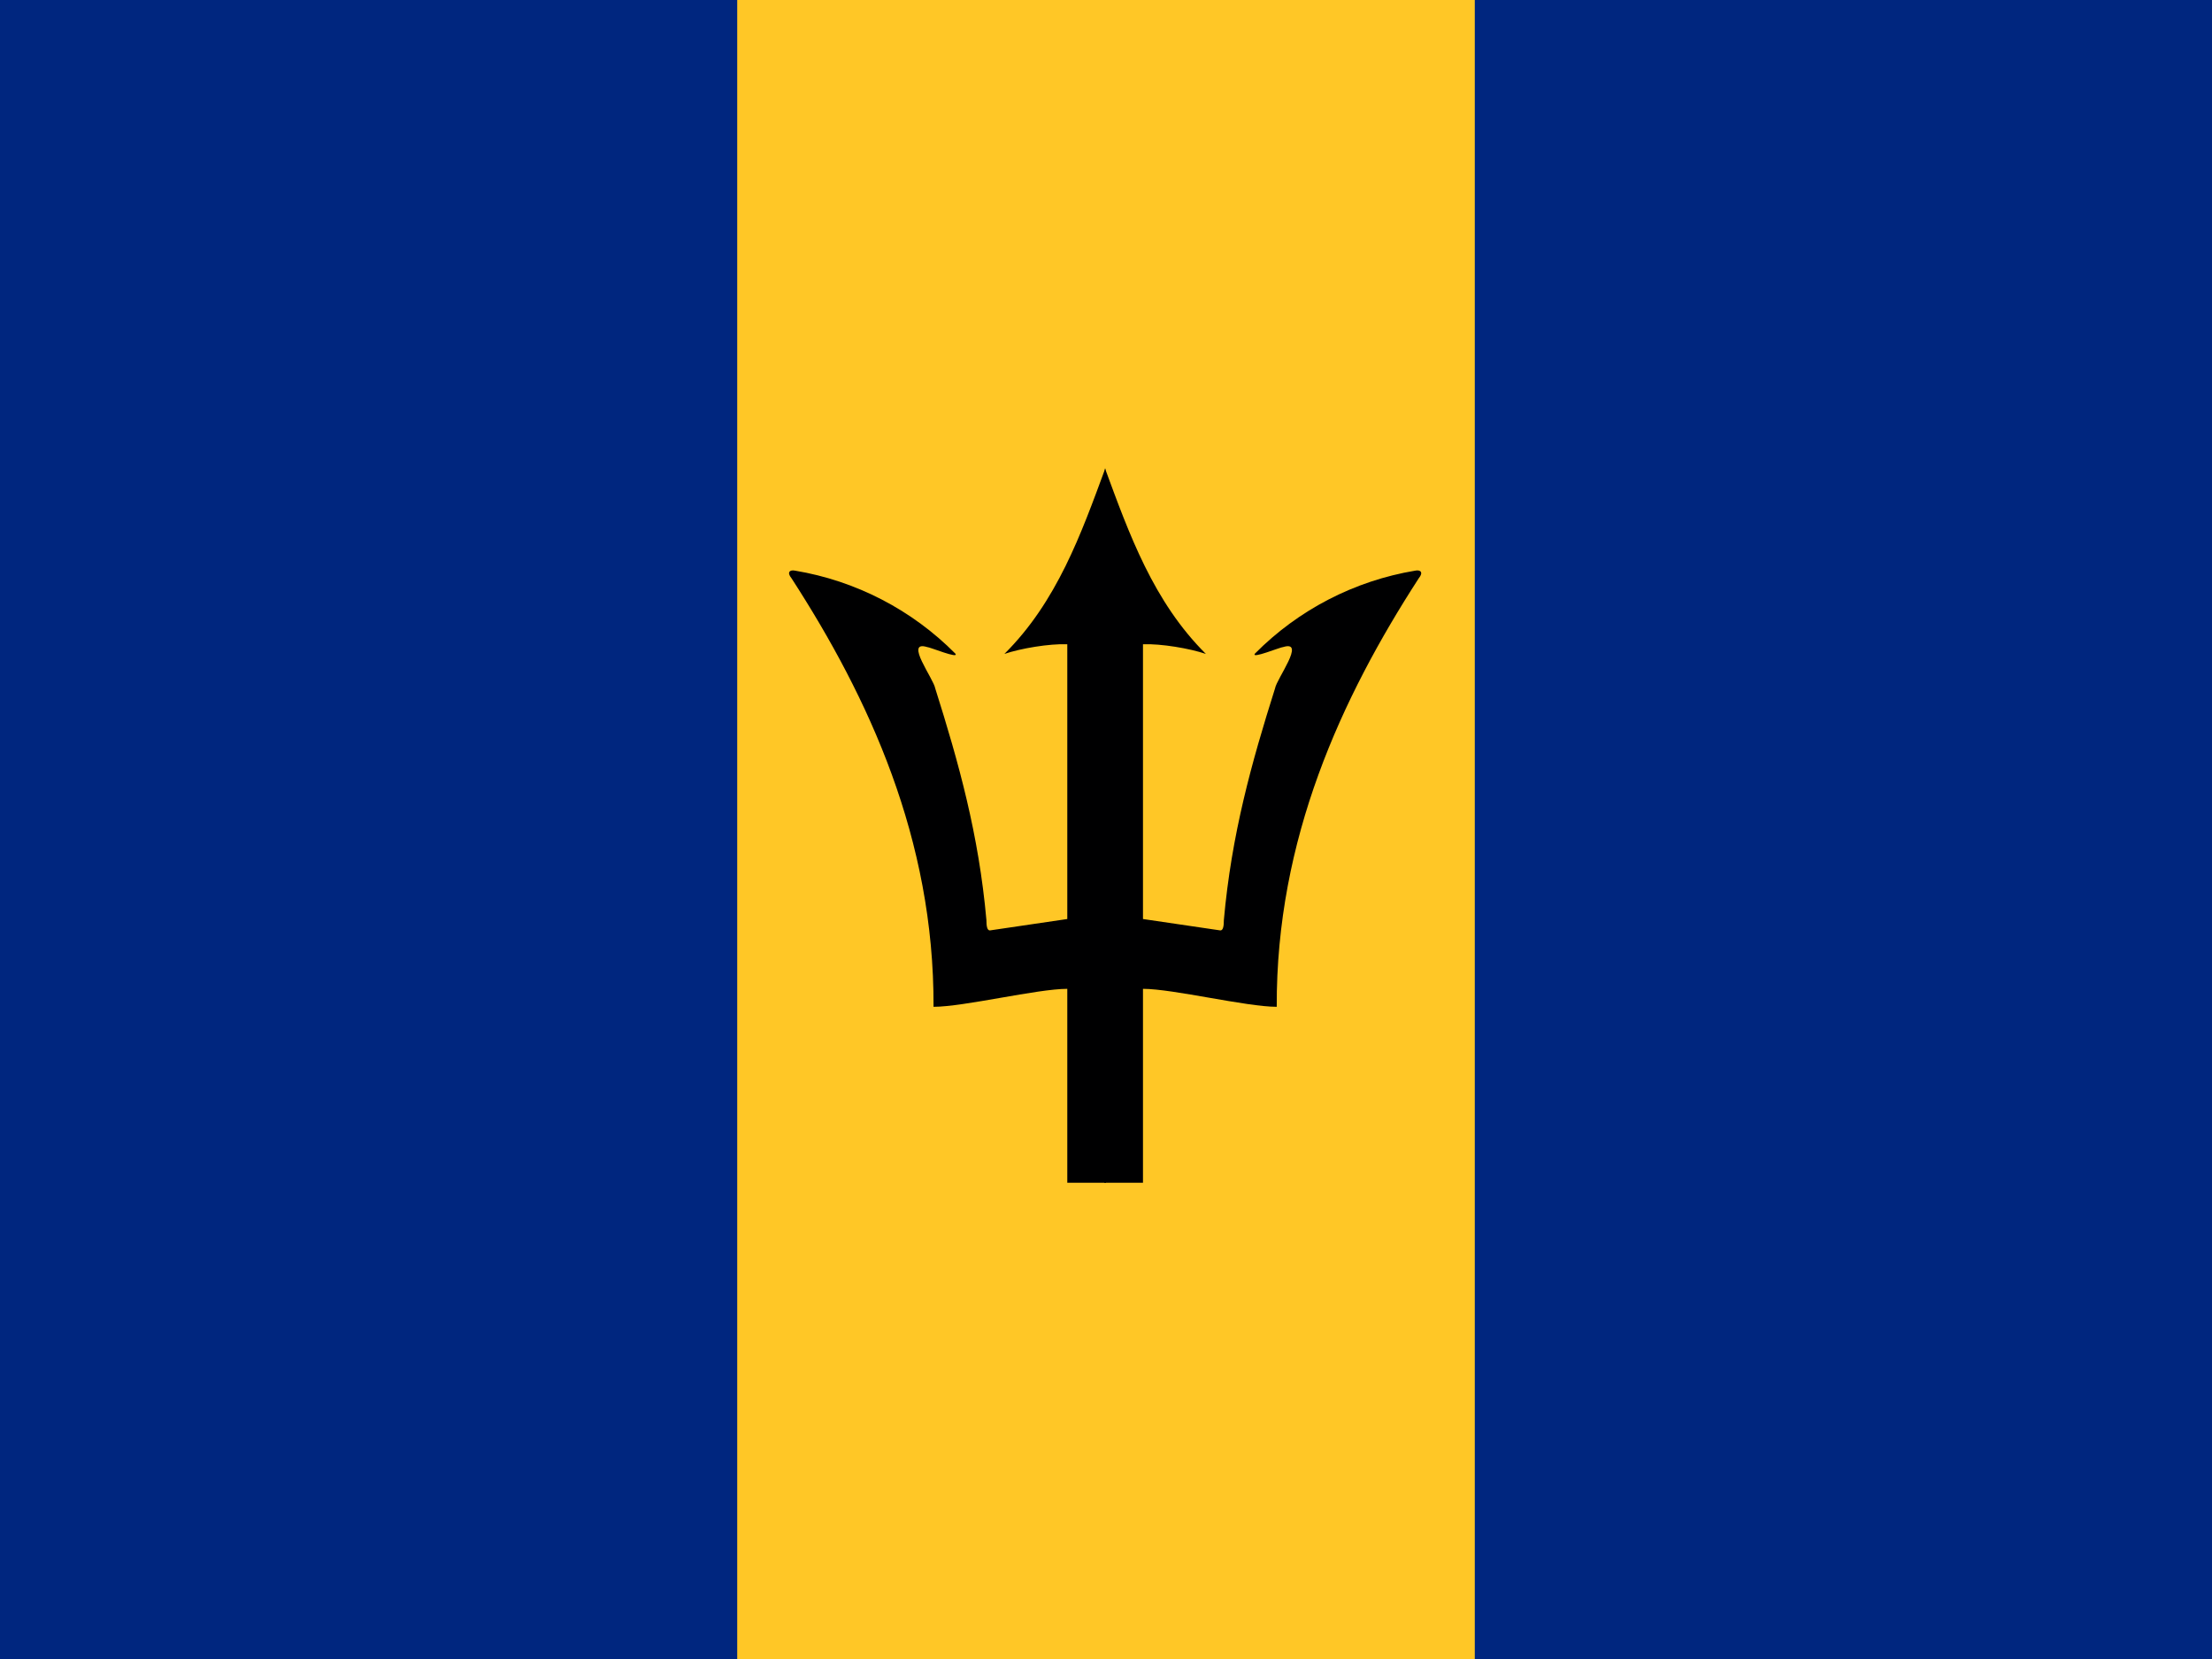
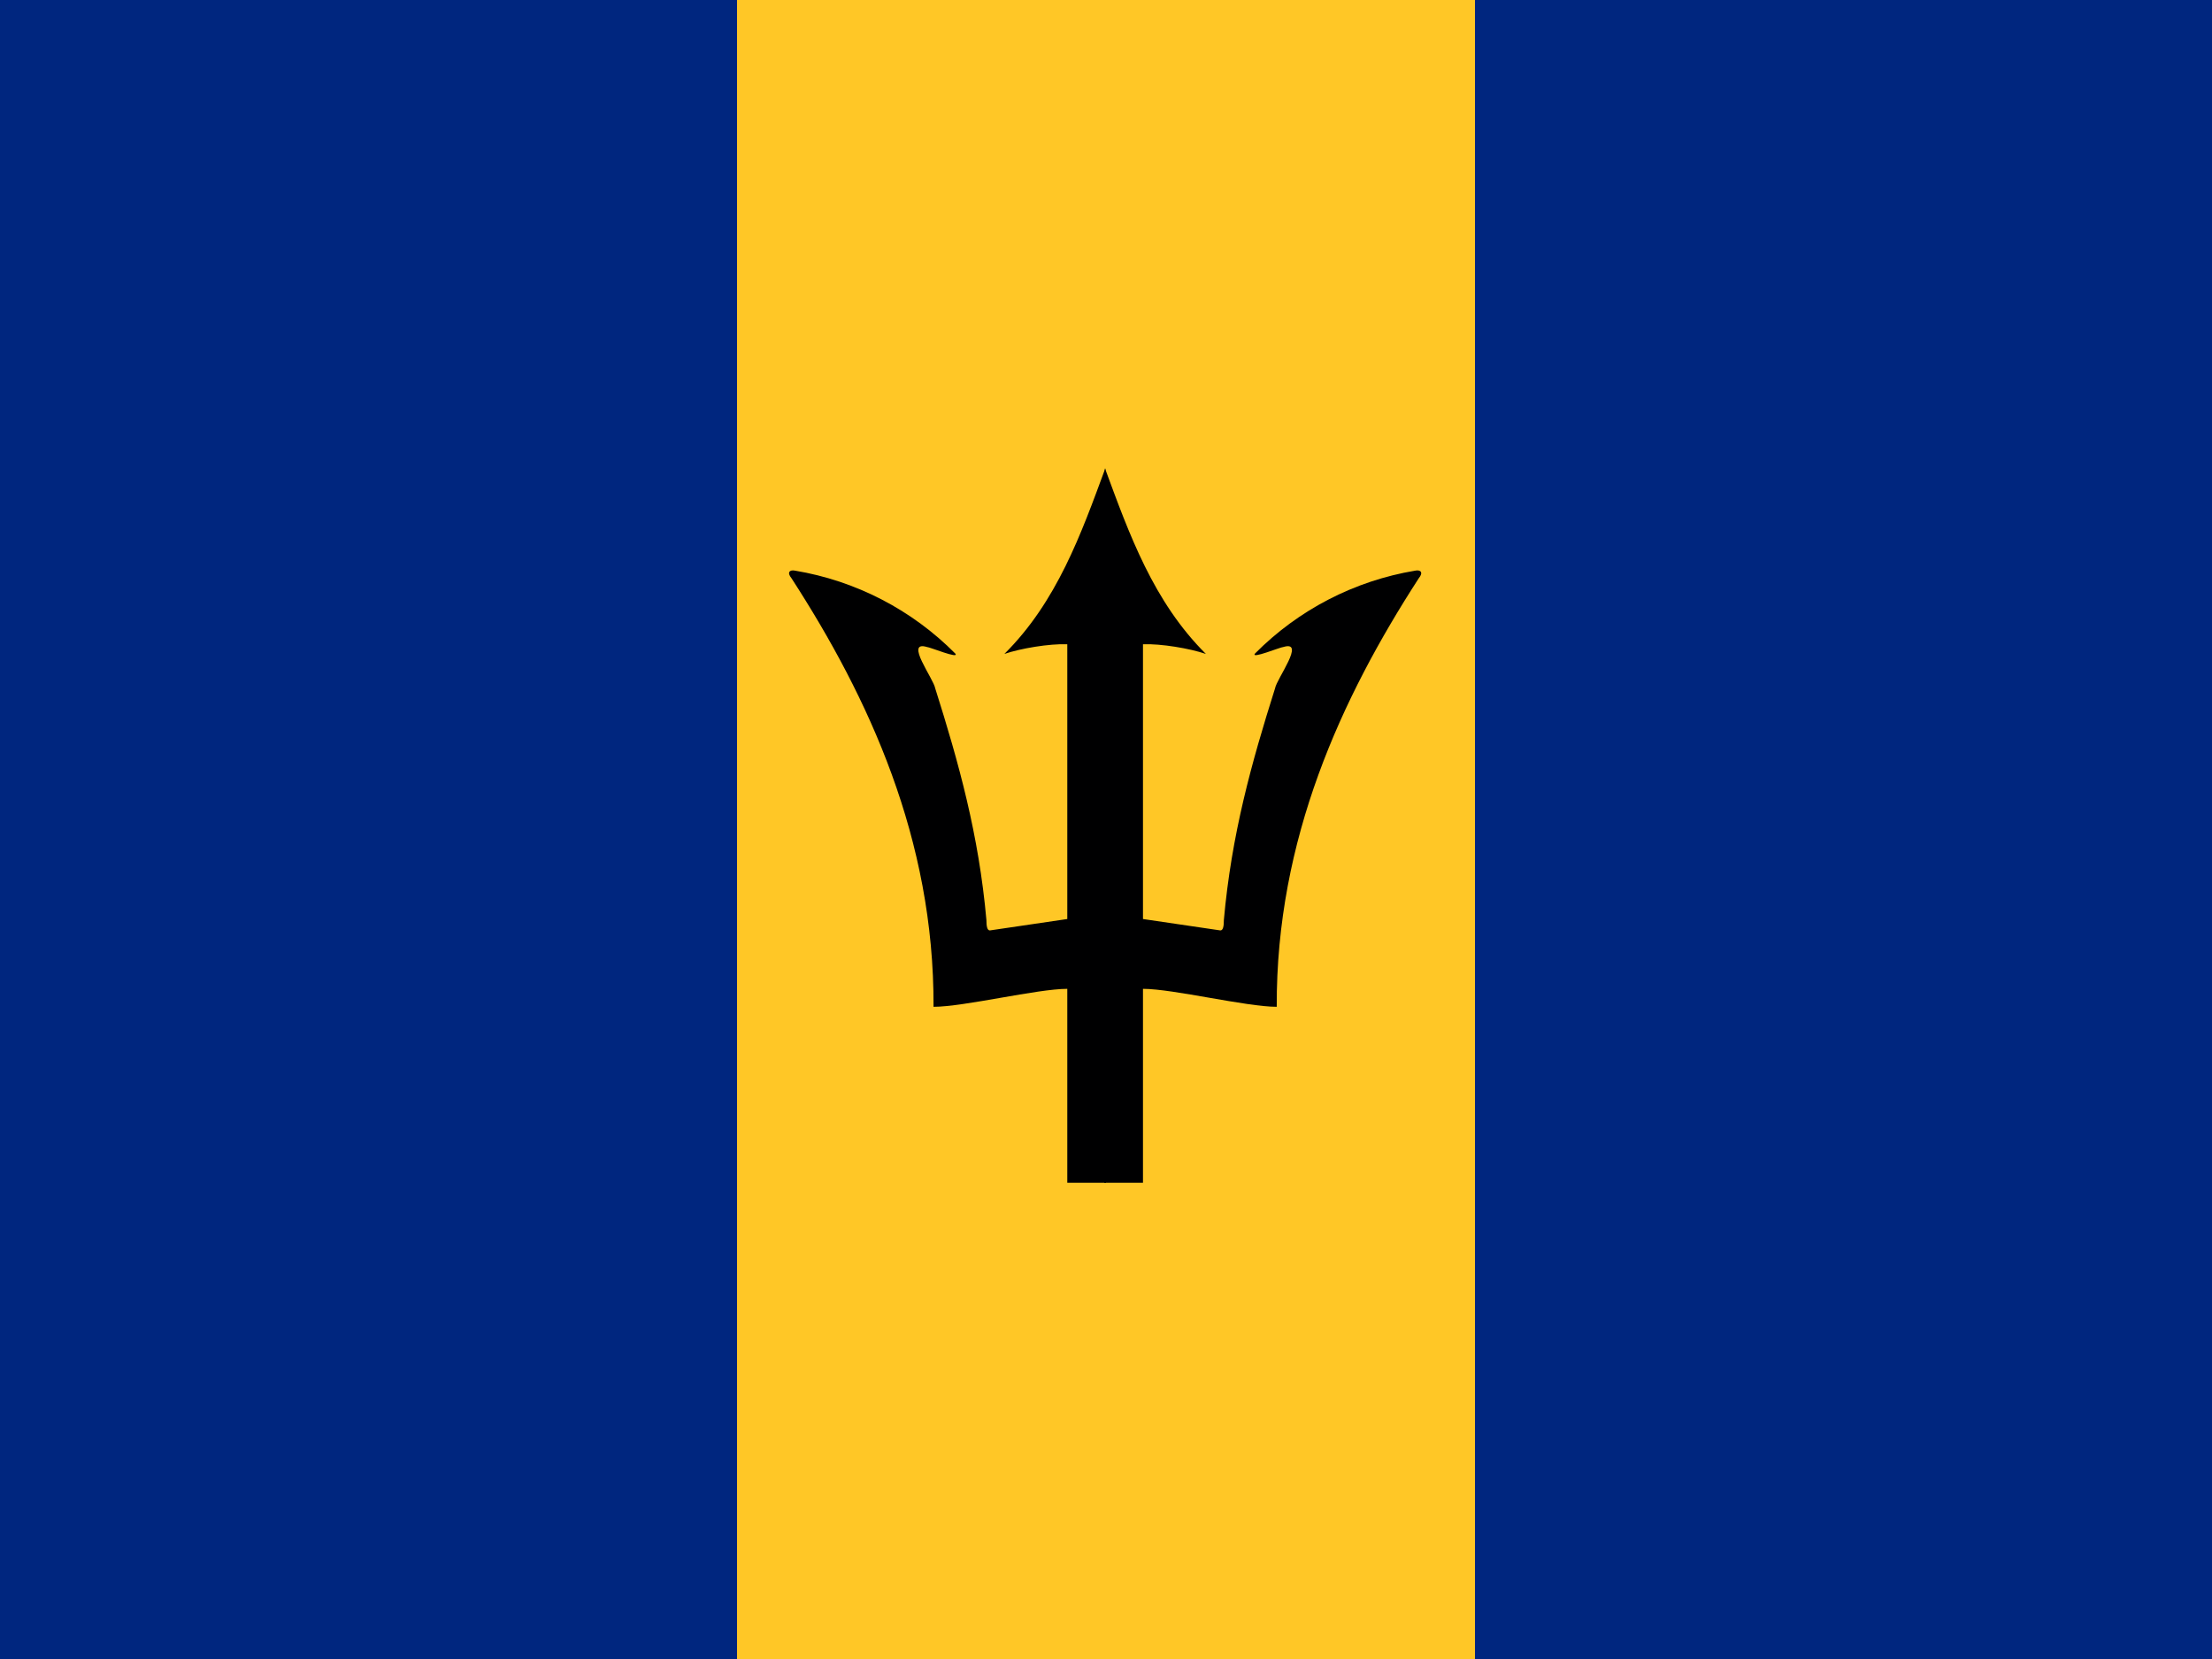
<svg xmlns="http://www.w3.org/2000/svg" xmlns:xlink="http://www.w3.org/1999/xlink" id="flag-icons-bb" viewBox="0 0 640 480">
-   <path fill="#00267f" d="M0 0h640v480H0z" />
-   <path fill="#ffc726" d="M213.3 0h213.4v480H213.3z" />
+   <path fill="#00267f" d="M0 0h640v480H0z" shape-rendering="crispEdges" />
+   <path fill="#ffc726" d="M213.3 0h213.4v480H213.3z" shape-rendering="crispEdges" />
  <path id="bb-a" fill="#000001" d="M319.8 135.5c-7 19-14 38.6-29.2 53.7 4.7-1.6 13-3 18.2-2.8v79.5l-22.4 3.3c-.8 0-1-1.3-1-3-2.2-24.7-8-45.5-14.8-67-.5-2.9-9-14-2.4-12 .8 0 9.5 3.6 8.2 1.9a85 85 0 0 0-46.4-24c-1.5-.3-2.4.5-1 2.2 22.4 34.6 41.3 75.5 41.1 124 8.8 0 30-5.2 38.7-5.2v56.1H320l2.5-156.7z" />
  <use xlink:href="#bb-a" width="100%" height="100%" transform="matrix(-1 0 0 1 639.5 0)" />
</svg>
